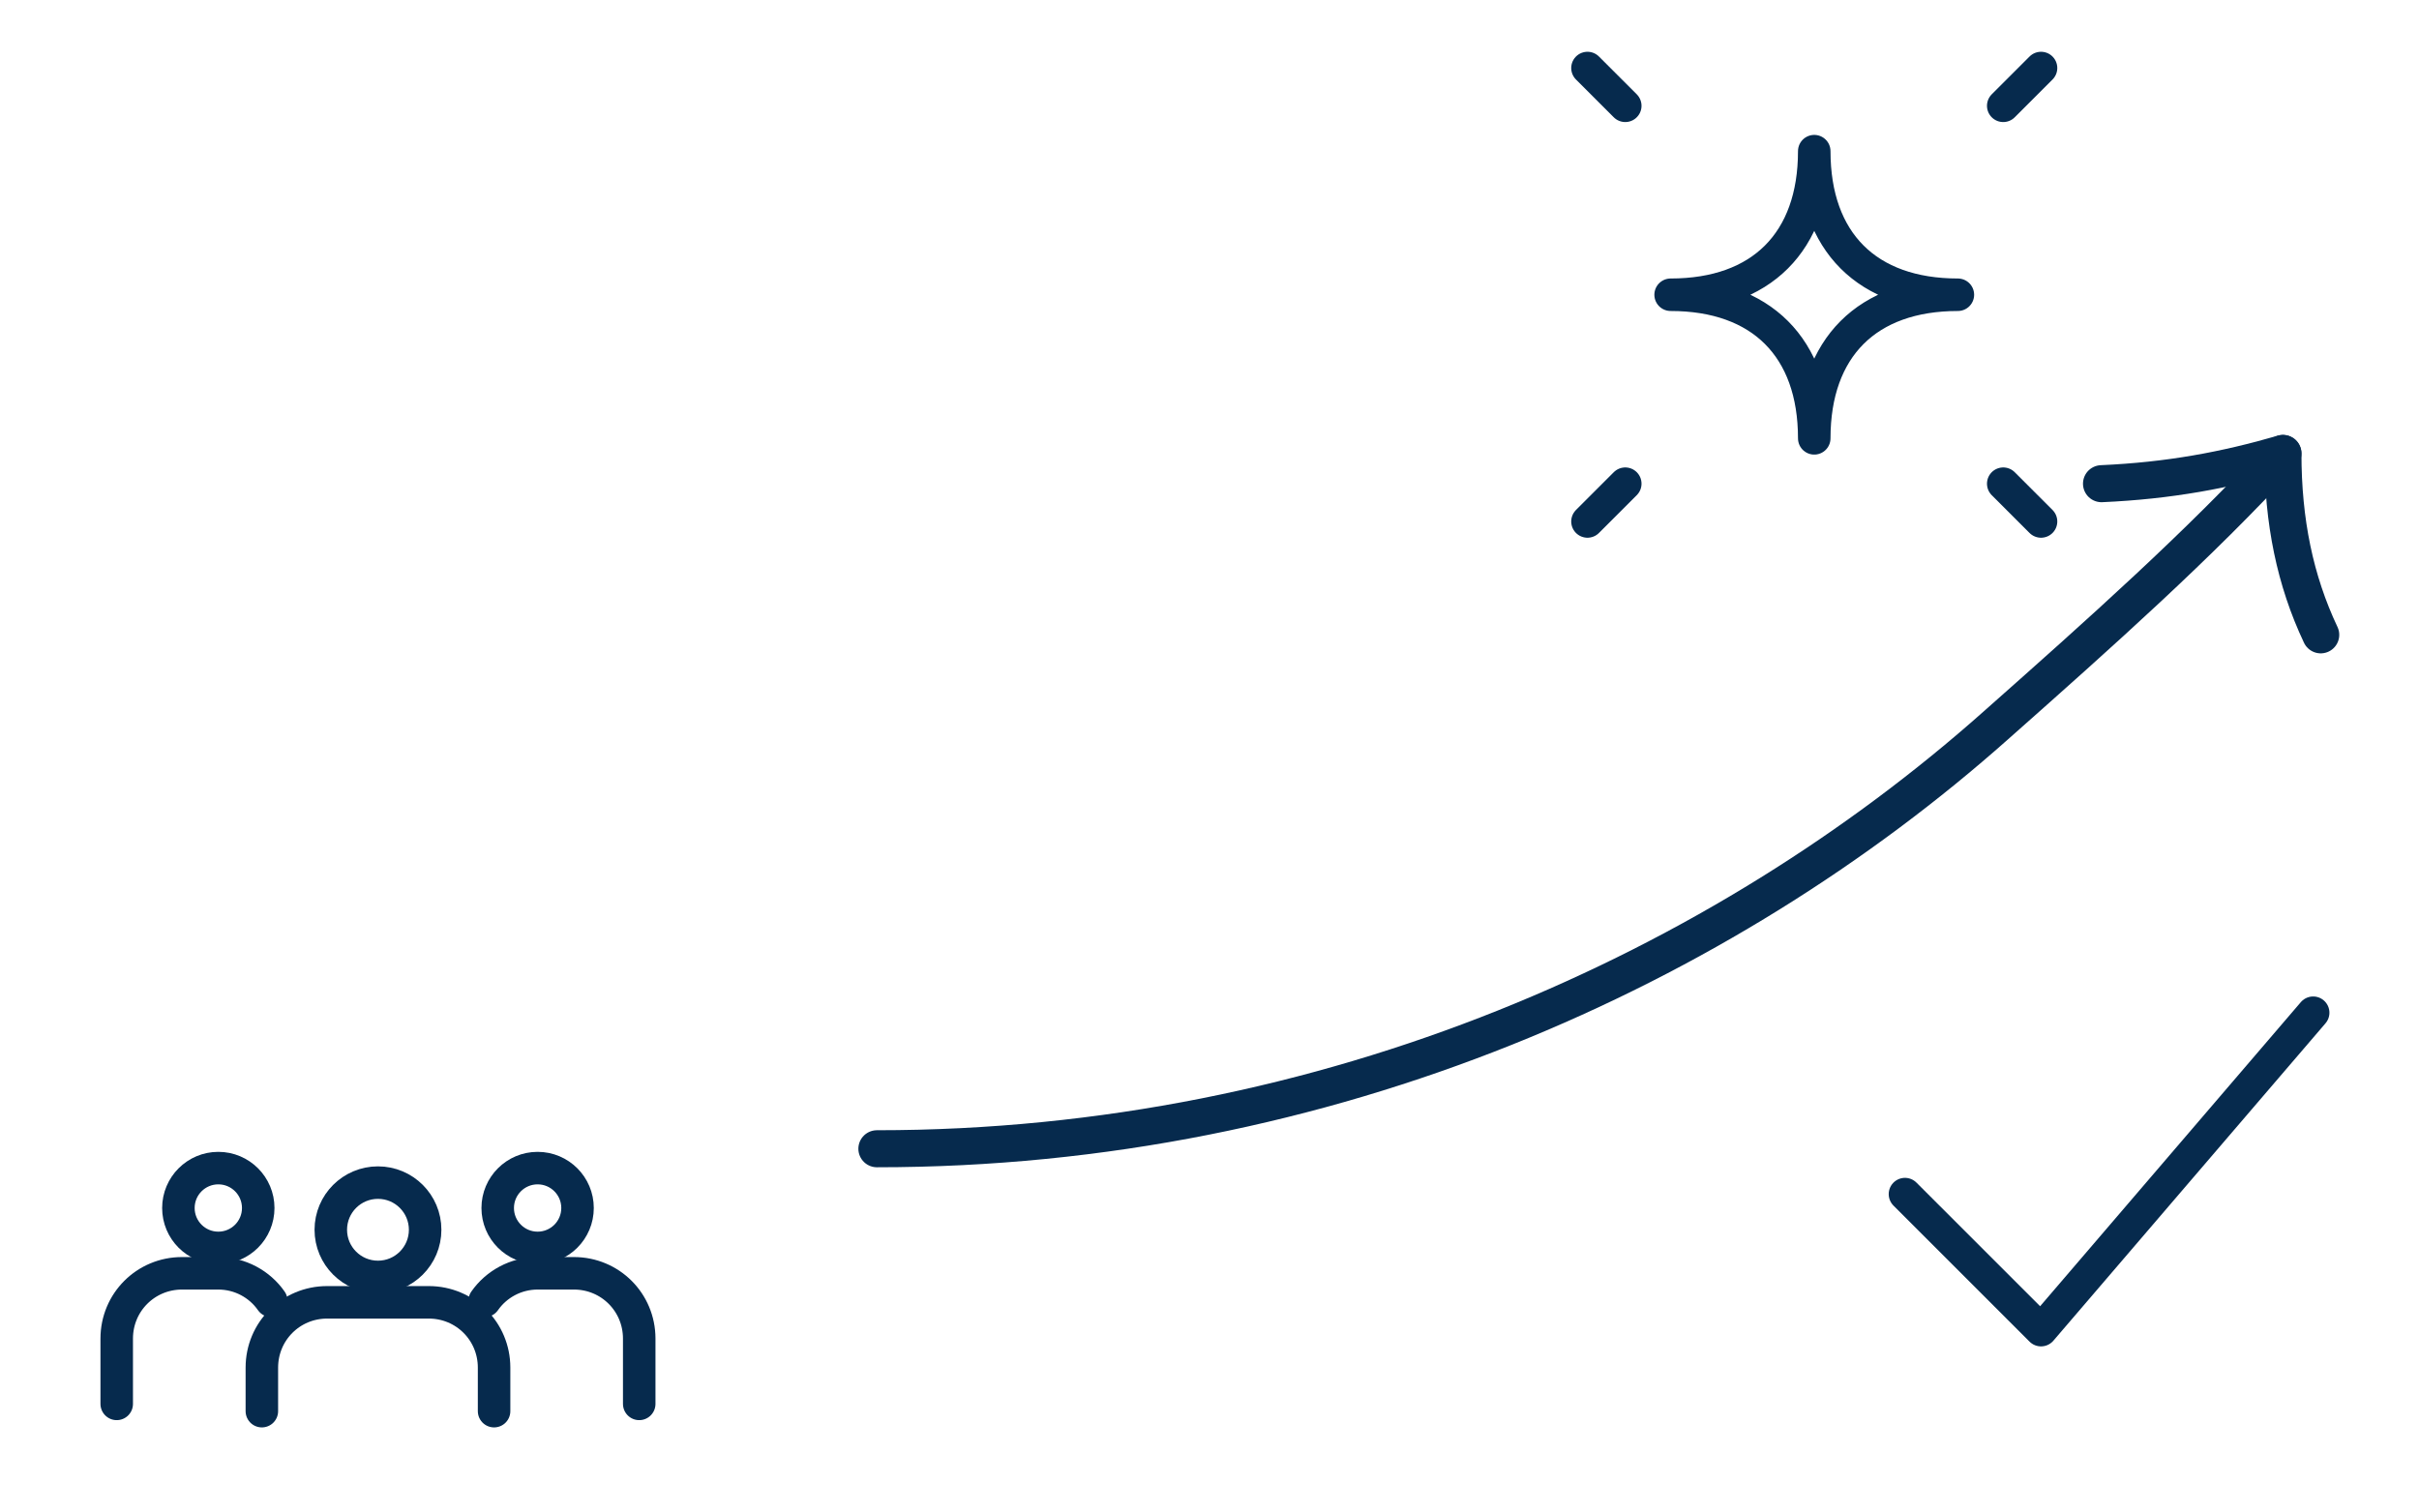
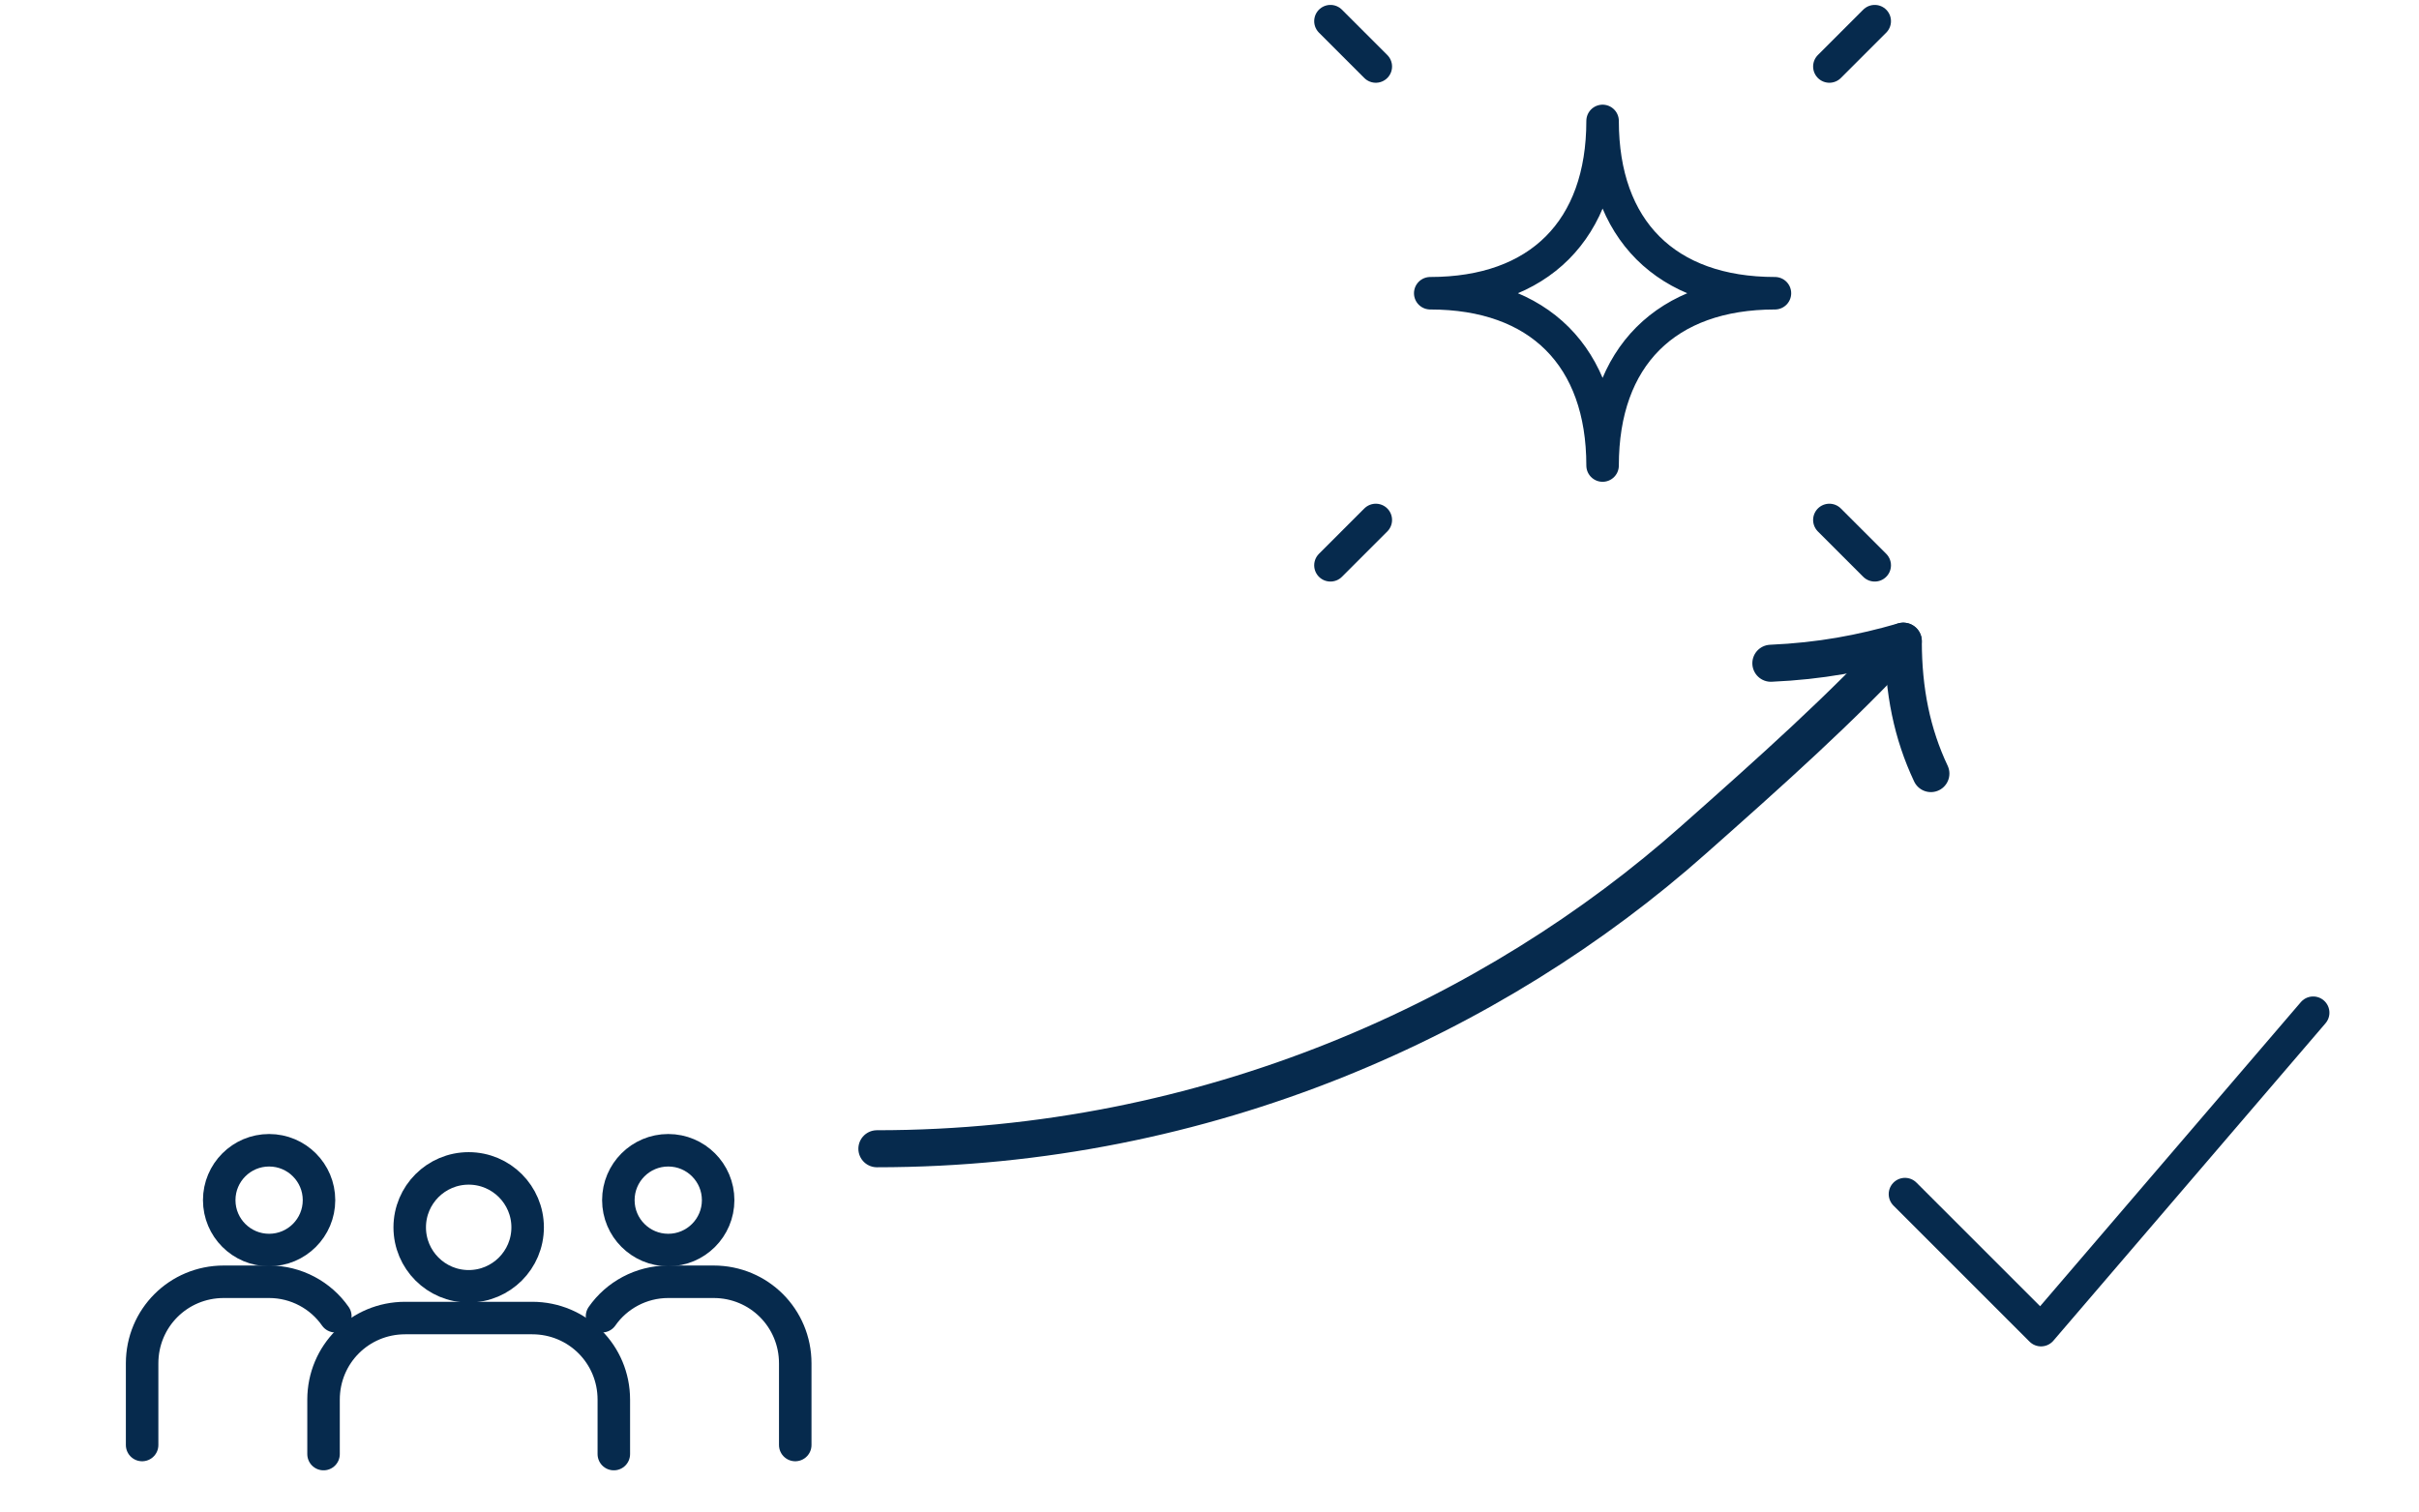
<svg xmlns="http://www.w3.org/2000/svg" width="160" height="100" viewBox="0 0 160 100" role="img" aria-label="Partner stossen gemeinsam ein konkretes Projekt an">
  <g fill="none" stroke="#062a4d" stroke-width="2.15" stroke-linecap="round" stroke-linejoin="round">
-     <g stroke-width="2.45">
-       <path d="M58 76c30 0 56-12 74-28 7-6.2 13.5-12 19-18" />
-       <path d="M139 32c4.5-.2 8.2-.9 12-2M151 30c0 4.5.8 8.4 2.5 12" />
+     <g stroke-width="2.45" transform="translate(58 76) scale(.73) translate(-58 -76)">
+       <path vector-effect="non-scaling-stroke" d="M58 76c30 0 56-12 74-28 7-6.2 13.5-12 19-18" />
+       <path vector-effect="non-scaling-stroke" d="M139 32c4.5-.2 8.2-.9 12-2M151 30c0 4.5.8 8.4 2.5 12" />
    </g>
-     <g transform="translate(1 54) scale(.48)">
+     <g transform="translate(1 47) scale(.6)">
      <circle vector-effect="non-scaling-stroke" cx="28" cy="54" r="5.5" />
      <circle vector-effect="non-scaling-stroke" cx="50" cy="57" r="6.5" />
      <circle vector-effect="non-scaling-stroke" cx="72" cy="54" r="5.5" />
      <path vector-effect="non-scaling-stroke" d="M14 81V72c0-5 4-9 9-9h5c3 0 5.7 1.5 7.3 3.8M86 81V72c0-5-4-9-9-9h-5c-3 0-5.7 1.5-7.3 3.8" />
      <path vector-effect="non-scaling-stroke" d="M34 82V76c0-5 4-9 9-9h14c5 0 9 4 9 9v6" />
    </g>
-     <path d="M120 10c0 6-3.5 9.5-9.5 9.5 6 0 9.5 3.5 9.5 9.5 0-6 3.5-9.5 9.5-9.5-6 0-9.5-3.5-9.5-9.5z" />
-     <path d="M107.5 7l-2.5-2.5M132.5 7l2.5-2.5M107.5 32l-2.5 2.5M132.5 32l2.5 2.5" />
+     <g transform="translate(-14 0) translate(120 20) scale(1.2) translate(-120 -20)">
+       <path vector-effect="non-scaling-stroke" d="M120 10c0 6-3.5 9.5-9.5 9.5 6 0 9.5 3.5 9.5 9.5 0-6 3.5-9.5 9.5-9.5-6 0-9.5-3.5-9.5-9.5z" />
+       <path vector-effect="non-scaling-stroke" d="M107.5 7l-2.5-2.5M132.5 7l2.5-2.5M107.5 32l-2.5 2.5M132.5 32l2.5 2.5" />
+     </g>
    <path d="M126 79l9 9 18-21" />
  </g>
</svg>
